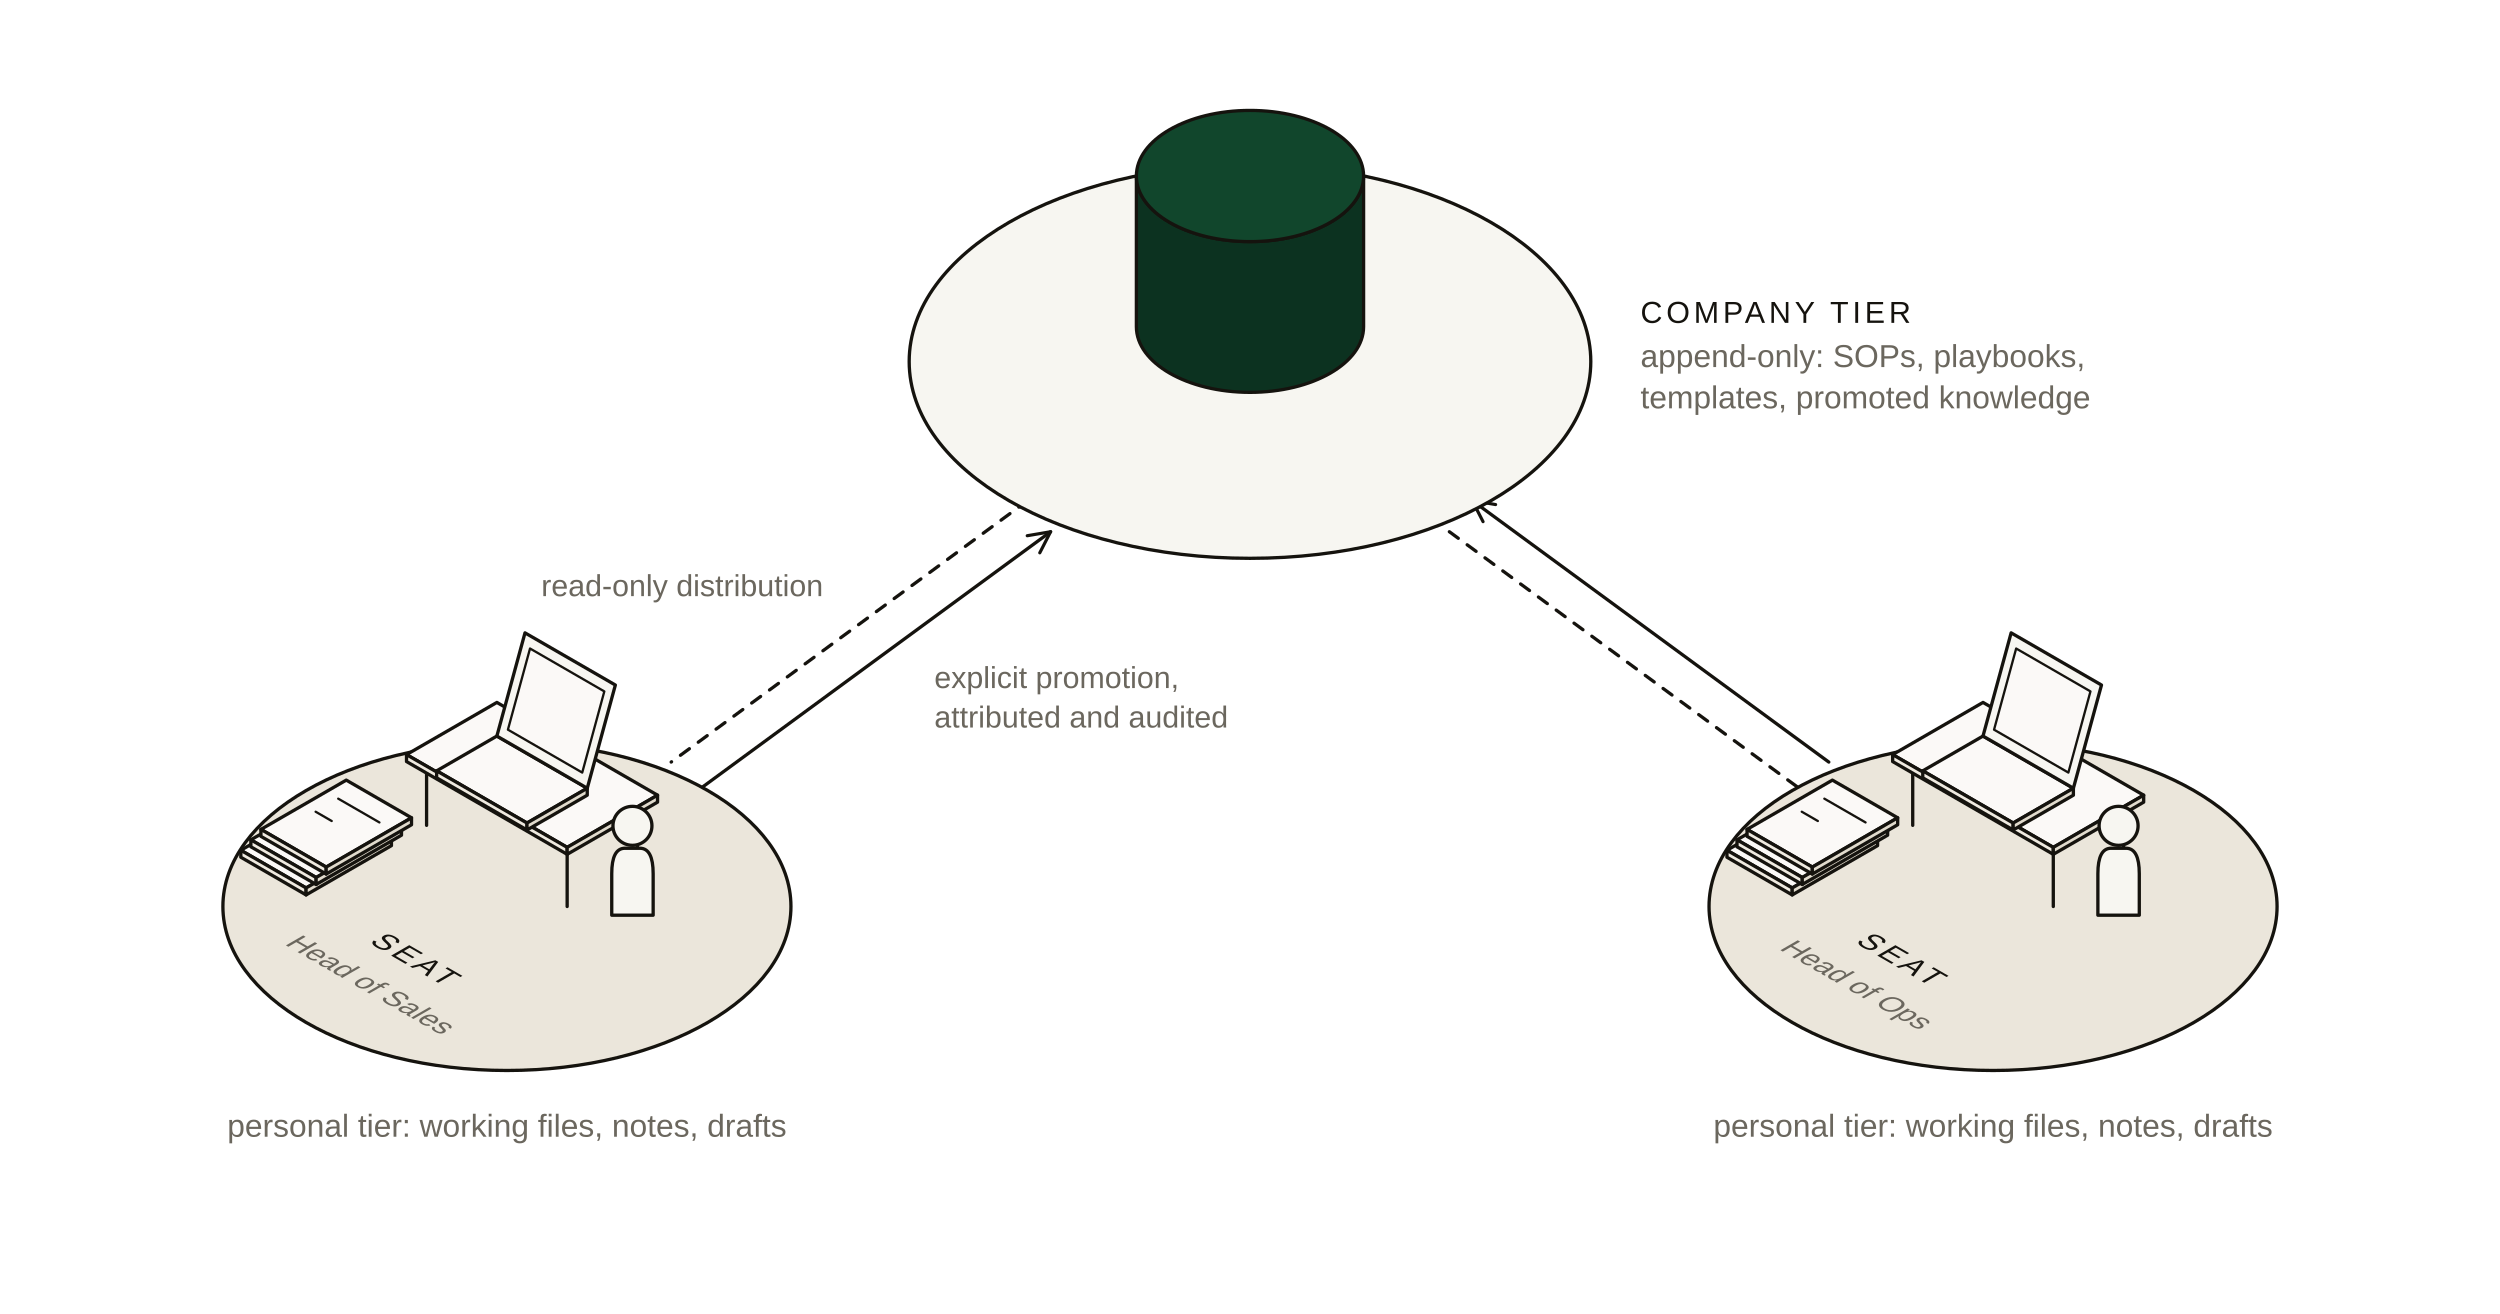
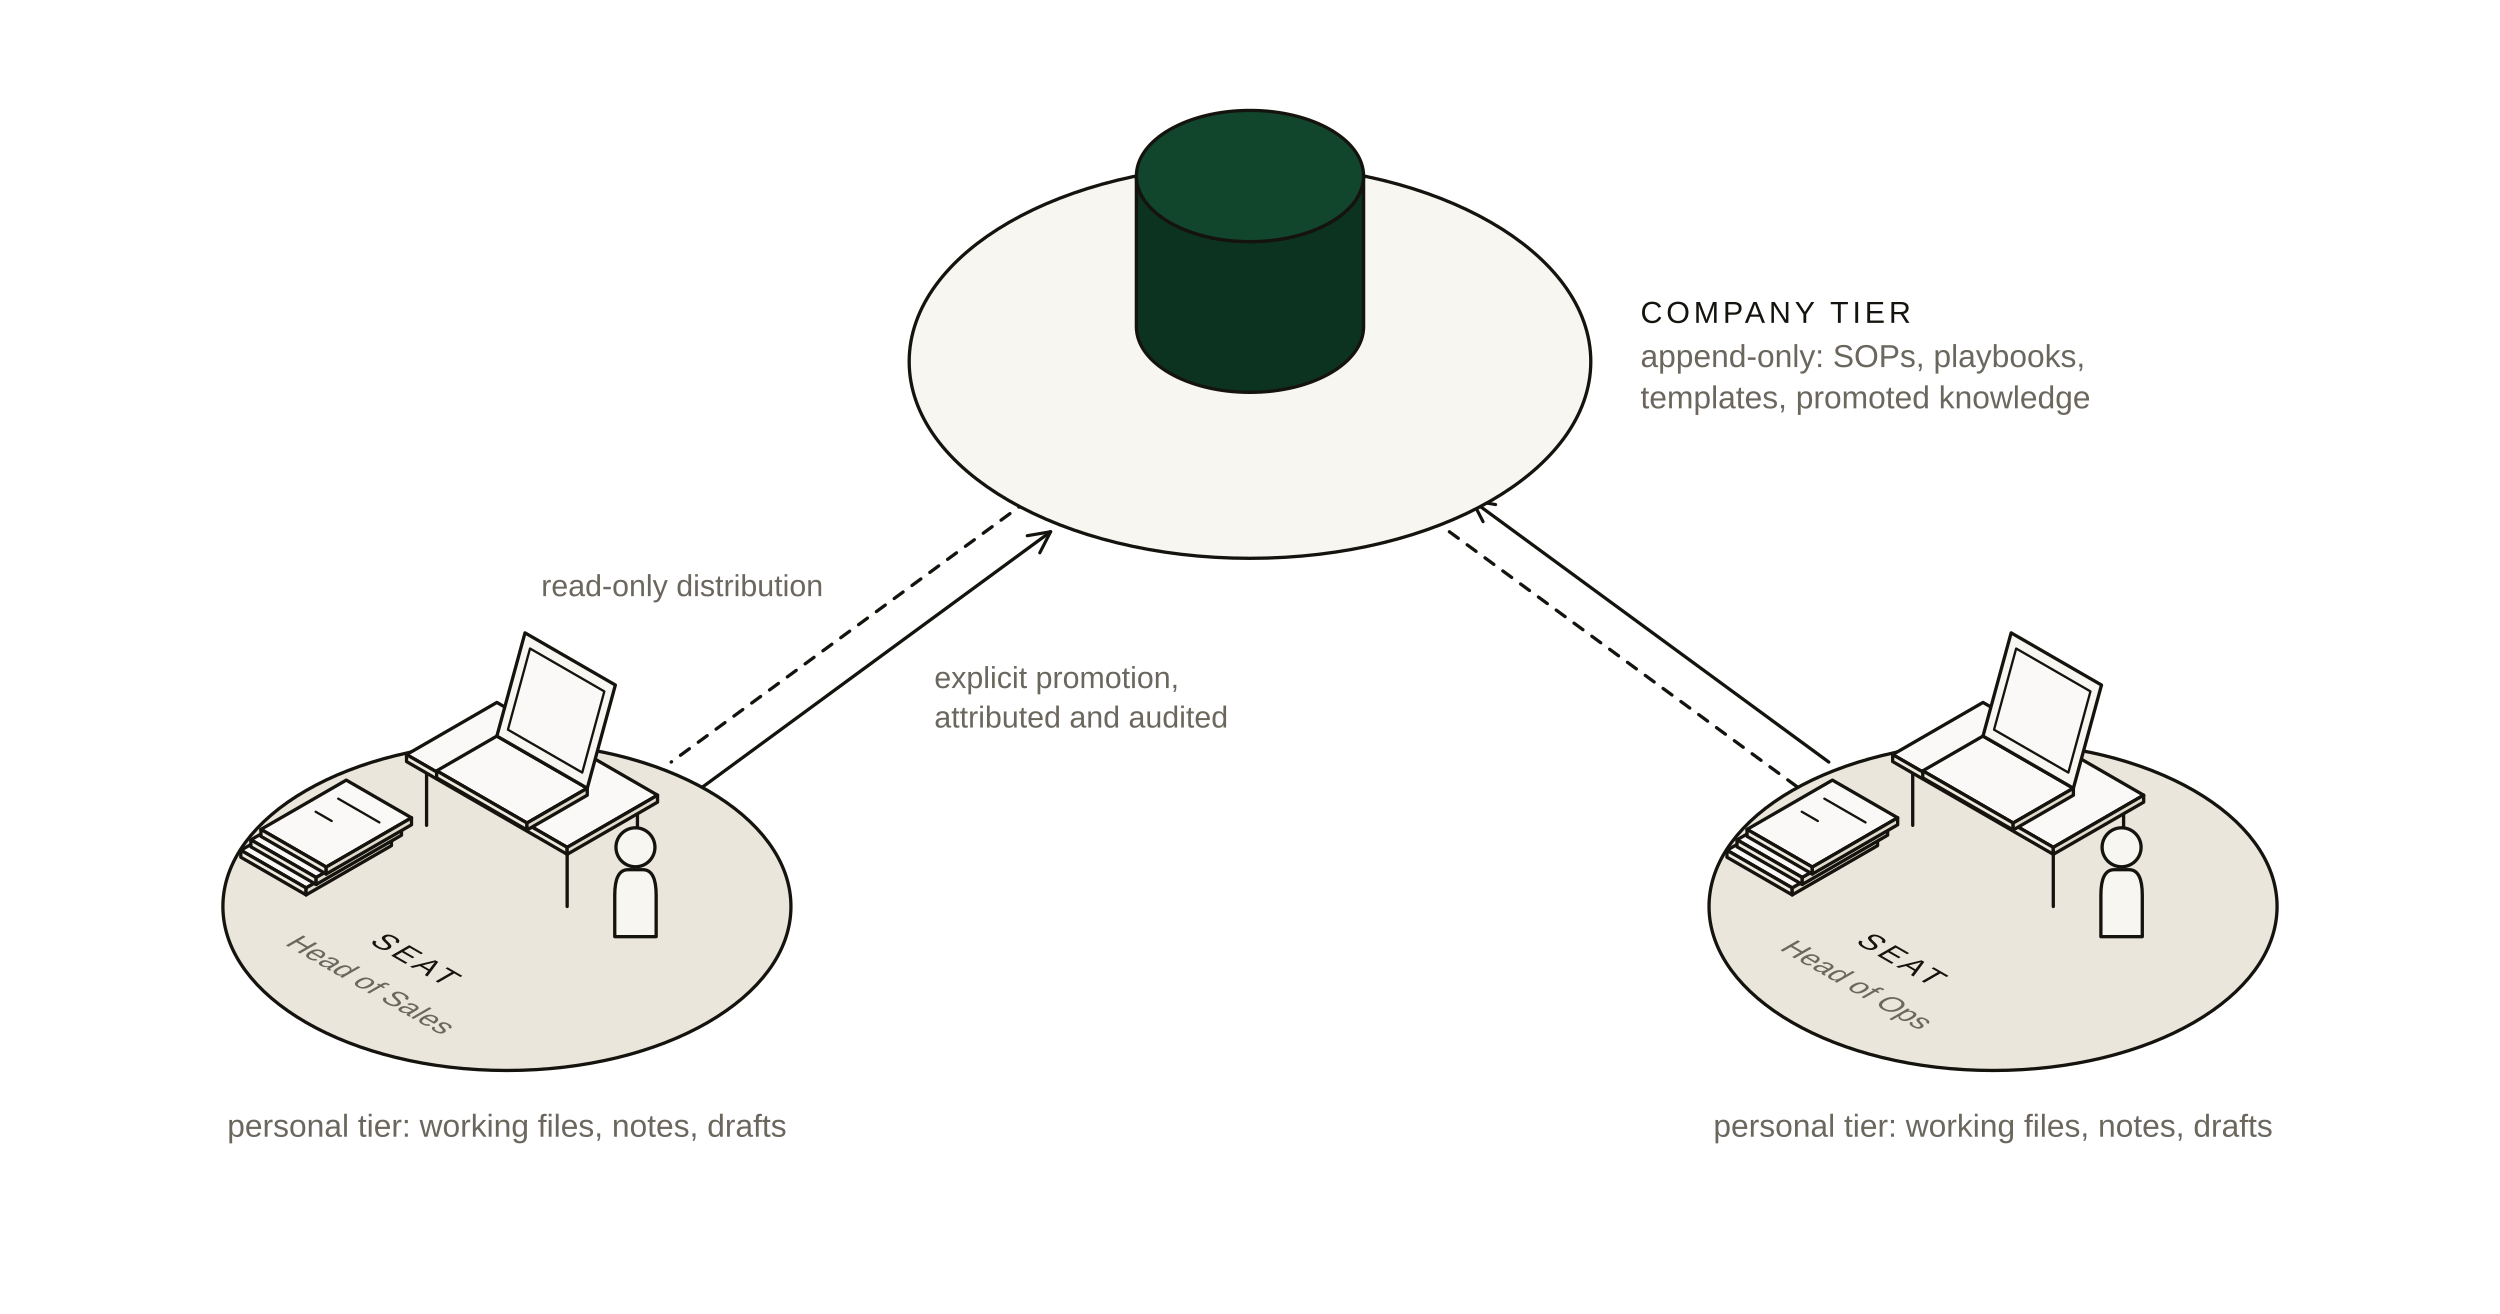
<svg xmlns="http://www.w3.org/2000/svg" viewBox="-452.78 -265.36 905.57 475.76" width="100%" role="img" aria-labelledby="knowledge-tiers-t knowledge-tiers-d" style="display:block;height:auto;max-width:100%" stroke-linejoin="round" stroke-linecap="round">
  <defs>
    <marker id="arrow" viewBox="0 0 10 10" refX="9" refY="5" markerWidth="8" markerHeight="8" orient="auto-start-reverse">
      <path d="M1,1 L9,5 L1,9" fill="none" stroke="#15130e" stroke-width="1.2" stroke-linejoin="round" />
    </marker>
    <marker id="arrow-accent" viewBox="0 0 10 10" refX="9" refY="5" markerWidth="8" markerHeight="8" orient="auto-start-reverse">
      <path d="M1,1 L9,5 L1,9" fill="none" stroke="#11462c" stroke-width="1.3" stroke-linejoin="round" />
    </marker>
  </defs>
  <line x1="-201.38" y1="21.97" x2="-72.22" y2="-72.75" stroke="#15130e" stroke-width="1.2" marker-end="url(#arrow)" />
  <line x1="-80.5" y1="-84.04" x2="-209.66" y2="10.68" stroke="#15130e" stroke-width="1.2" stroke-dasharray="4 4" />
  <line x1="209.66" y1="10.68" x2="80.5" y2="-84.04" stroke="#15130e" stroke-width="1.2" marker-end="url(#arrow)" />
  <line x1="72.22" y1="-72.75" x2="201.38" y2="21.97" stroke="#15130e" stroke-width="1.2" stroke-dasharray="4 4" />
  <ellipse cx="0" cy="-134.4" rx="123.45" ry="71.28" fill="#f7f6f1" stroke="#15130e" stroke-width="1.2" />
  <path d="M-41.15,-147 A41.15,23.76 0 0 0 41.15,-147 L41.15,-201.6 A41.15,23.76 0 0 1 -41.15,-201.6 Z" fill="#0c3220" stroke="#15130e" stroke-width="1.2" />
  <ellipse cx="0" cy="-201.6" rx="41.15" ry="23.76" fill="#11462c" stroke="#15130e" stroke-width="1.2" />
  <ellipse cx="-269.16" cy="63" rx="102.88" ry="59.4" fill="#ebe6db" stroke="#15130e" stroke-width="1.2" />
  <ellipse cx="269.16" cy="63" rx="102.88" ry="59.4" fill="#ebe6db" stroke="#15130e" stroke-width="1.2" />
  <polygon points="-334.63,24.78 -310.99,38.43 -341.91,56.28 -365.55,42.63" fill="#fbf9f7" stroke="#15130e" stroke-width="1.2" />
  <polygon points="-365.55,42.63 -341.91,56.28 -341.91,58.8 -365.55,45.15" fill="#efeae0" stroke="#15130e" stroke-width="1.2" />
  <polygon points="-310.99,38.43 -341.91,56.28 -341.91,58.8 -310.99,40.95" fill="#e1dbcd" stroke="#15130e" stroke-width="1.2" />
  <polygon points="-330.99,21 -307.35,34.65 -338.27,52.5 -361.91,38.85" fill="#fbf9f7" stroke="#15130e" stroke-width="1.2" />
  <polygon points="-361.91,38.85 -338.27,52.5 -338.27,55.02 -361.91,41.37" fill="#efeae0" stroke="#15130e" stroke-width="1.2" />
  <polygon points="-307.35,34.65 -338.27,52.5 -338.27,55.02 -307.35,37.17" fill="#e1dbcd" stroke="#15130e" stroke-width="1.2" />
  <polygon points="-327.36,17.22 -303.72,30.87 -334.63,48.72 -358.27,35.07" fill="#fbf9f7" stroke="#15130e" stroke-width="1.2" />
  <polygon points="-358.27,35.07 -334.63,48.72 -334.63,51.24 -358.27,37.59" fill="#efeae0" stroke="#15130e" stroke-width="1.2" />
  <polygon points="-303.72,30.87 -334.63,48.72 -334.63,51.24 -303.72,33.39" fill="#e1dbcd" stroke="#15130e" stroke-width="1.2" />
  <line x1="-330.27" y1="23.94" x2="-315.35" y2="32.55" stroke="#15130e" stroke-width="0.84" />
  <line x1="-338.45" y1="28.67" x2="-332.63" y2="32.03" stroke="#15130e" stroke-width="0.84" />
  <polygon points="203.69,24.78 227.33,38.43 196.41,56.28 172.77,42.63" fill="#fbf9f7" stroke="#15130e" stroke-width="1.2" />
  <polygon points="172.77,42.63 196.41,56.28 196.41,58.8 172.77,45.15" fill="#efeae0" stroke="#15130e" stroke-width="1.2" />
  <polygon points="227.33,38.43 196.41,56.28 196.41,58.8 227.33,40.95" fill="#e1dbcd" stroke="#15130e" stroke-width="1.2" />
  <polygon points="207.33,21 230.97,34.65 200.05,52.5 176.41,38.85" fill="#fbf9f7" stroke="#15130e" stroke-width="1.2" />
  <polygon points="176.41,38.85 200.05,52.5 200.05,55.02 176.41,41.37" fill="#efeae0" stroke="#15130e" stroke-width="1.2" />
  <polygon points="230.97,34.65 200.05,52.5 200.05,55.02 230.97,37.17" fill="#e1dbcd" stroke="#15130e" stroke-width="1.2" />
  <polygon points="210.96,17.22 234.61,30.87 203.69,48.72 180.05,35.07" fill="#fbf9f7" stroke="#15130e" stroke-width="1.2" />
  <polygon points="180.05,35.07 203.69,48.72 203.69,51.24 180.05,37.59" fill="#efeae0" stroke="#15130e" stroke-width="1.2" />
  <polygon points="234.61,30.87 203.69,48.72 203.69,51.24 234.61,33.39" fill="#e1dbcd" stroke="#15130e" stroke-width="1.2" />
  <line x1="208.05" y1="23.94" x2="222.97" y2="32.55" stroke="#15130e" stroke-width="0.84" />
  <line x1="199.87" y1="28.67" x2="205.69" y2="32.03" stroke="#15130e" stroke-width="0.84" />
  <line x1="-272.8" y1="18.9" x2="-272.8" y2="-4.2" stroke="#15130e" stroke-width="1.2" />
  <line x1="-221.88" y1="48.3" x2="-221.88" y2="25.2" stroke="#15130e" stroke-width="1.2" />
  <line x1="-298.26" y1="33.6" x2="-298.26" y2="10.5" stroke="#15130e" stroke-width="1.2" />
  <line x1="-247.34" y1="63" x2="-247.34" y2="39.9" stroke="#15130e" stroke-width="1.2" />
  <polygon points="-272.8,-10.92 -214.6,22.68 -247.34,41.58 -305.53,7.98" fill="#fbf9f7" stroke="#15130e" stroke-width="1.2" />
  <polygon points="-305.53,7.98 -247.34,41.58 -247.34,44.1 -305.53,10.5" fill="#efeae0" stroke="#15130e" stroke-width="1.2" />
  <polygon points="-214.6,22.68 -247.34,41.58 -247.34,44.1 -214.6,25.2" fill="#e1dbcd" stroke="#15130e" stroke-width="1.2" />
  <polygon points="-272.8,1.26 -240.06,20.16 -261.89,32.76 -294.62,13.86" fill="#fbf9f7" stroke="#15130e" stroke-width="1.2" />
  <polygon points="-294.62,13.86 -261.89,32.76 -261.89,35.28 -294.62,16.38" fill="#efeae0" stroke="#15130e" stroke-width="1.2" />
  <polygon points="-240.06,20.16 -261.89,32.76 -261.89,35.28 -240.06,22.68" fill="#e1dbcd" stroke="#15130e" stroke-width="1.2" />
  <polygon points="-272.8,1.26 -240.06,20.16 -229.88,-17.22 -262.61,-36.12" fill="#f7f6f1" stroke="#15130e" stroke-width="1.2" />
  <polygon points="-268.8,-1.05 -241.88,14.49 -233.88,-14.91 -260.79,-30.45" fill="#fbf9f7" stroke="#15130e" stroke-width="0.84" />
-   <path d="M-231.19,66.15 L-231.19,51.11 Q-231.19,41.9 -226.39,41.9 L-220.99,41.9 Q-216.19,41.9 -216.19,51.11 L-216.19,66.15 Z" fill="#f7f6f1" stroke="#15130e" stroke-width="1.2" />
-   <ellipse cx="-223.69" cy="33.78" rx="7.06" ry="7.06" fill="#f7f6f1" stroke="#15130e" stroke-width="1.2" />
+   <path d="M-230.1,73.92 L-230.1,58.88 Q-230.1,49.67 -225.3,49.67 L-219.9,49.67 Q-215.1,49.67 -215.1,58.88 L-215.1,73.92 Z" fill="#f7f6f1" stroke="#15130e" stroke-width="1.2" />
+   <ellipse cx="-222.6" cy="41.55" rx="7.06" ry="7.06" fill="#f7f6f1" stroke="#15130e" stroke-width="1.2" />
  <line x1="265.52" y1="18.9" x2="265.52" y2="-4.2" stroke="#15130e" stroke-width="1.2" />
  <line x1="316.45" y1="48.3" x2="316.45" y2="25.2" stroke="#15130e" stroke-width="1.2" />
  <line x1="240.06" y1="33.6" x2="240.06" y2="10.5" stroke="#15130e" stroke-width="1.2" />
  <line x1="290.98" y1="63" x2="290.98" y2="39.9" stroke="#15130e" stroke-width="1.2" />
  <polygon points="265.52,-10.92 323.72,22.68 290.98,41.58 232.79,7.98" fill="#fbf9f7" stroke="#15130e" stroke-width="1.2" />
  <polygon points="232.79,7.98 290.98,41.58 290.98,44.1 232.79,10.5" fill="#efeae0" stroke="#15130e" stroke-width="1.2" />
  <polygon points="323.72,22.68 290.98,41.58 290.98,44.1 323.72,25.2" fill="#e1dbcd" stroke="#15130e" stroke-width="1.2" />
  <polygon points="265.52,1.26 298.26,20.16 276.44,32.76 243.7,13.86" fill="#fbf9f7" stroke="#15130e" stroke-width="1.2" />
  <polygon points="243.7,13.86 276.44,32.76 276.44,35.28 243.7,16.38" fill="#efeae0" stroke="#15130e" stroke-width="1.2" />
  <polygon points="298.26,20.16 276.44,32.76 276.44,35.28 298.26,22.68" fill="#e1dbcd" stroke="#15130e" stroke-width="1.2" />
  <polygon points="265.52,1.26 298.26,20.16 308.44,-17.22 275.71,-36.12" fill="#f7f6f1" stroke="#15130e" stroke-width="1.2" />
  <polygon points="269.52,-1.05 296.44,14.49 304.44,-14.91 277.53,-30.45" fill="#fbf9f7" stroke="#15130e" stroke-width="0.84" />
-   <path d="M307.13,66.15 L307.13,51.11 Q307.13,41.9 311.93,41.9 L317.33,41.9 Q322.13,41.9 322.13,51.11 L322.13,66.15 Z" fill="#f7f6f1" stroke="#15130e" stroke-width="1.2" />
-   <ellipse cx="314.63" cy="33.78" rx="7.06" ry="7.06" fill="#f7f6f1" stroke="#15130e" stroke-width="1.2" />
+   <path d="M308.22,73.92 L308.22,58.88 Q308.22,49.67 313.02,49.67 L318.42,49.67 Q323.22,49.67 323.22,58.88 L323.22,73.92 Z" fill="#f7f6f1" stroke="#15130e" stroke-width="1.2" />
+   <ellipse cx="315.72" cy="41.55" rx="7.06" ry="7.06" fill="#f7f6f1" stroke="#15130e" stroke-width="1.2" />
  <text x="-114.342" y="-16.126" font-family="Switzer, 'SF Pro Text', 'Helvetica Neue', Arial, sans-serif" font-size="11" font-weight="400" fill="#6b675e" text-anchor="start">
    <tspan x="-114.342" dy="0">explicit promotion,</tspan>
    <tspan x="-114.342" dy="14.3">attributed and audited</tspan>
  </text>
  <text x="-154.622" y="-49.416" font-family="Switzer, 'SF Pro Text', 'Helvetica Neue', Arial, sans-serif" font-size="11" font-weight="400" fill="#6b675e" text-anchor="end">read-only distribution</text>
  <text x="0" y="0" transform="matrix(0.8660254,0.5,-0.8660254,0.5,-305.53,84)" font-family="Switzer, 'SF Pro Text', 'Helvetica Neue', Arial, sans-serif" font-size="11" font-weight="500" fill="#15130e" text-anchor="middle" letter-spacing="1.4">SEAT</text>
  <text x="0" y="0" transform="matrix(0.8660254,0.5,-0.8660254,0.5,-321.38,93.15)" font-family="Switzer, 'SF Pro Text', 'Helvetica Neue', Arial, sans-serif" font-size="10.5" font-weight="400" fill="#6b675e" text-anchor="middle">Head of Sales</text>
  <text x="-269.16" y="146.397" font-family="Switzer, 'SF Pro Text', 'Helvetica Neue', Arial, sans-serif" font-size="11.5" font-weight="400" fill="#6b675e" text-anchor="middle">personal tier: working files, notes, drafts</text>
  <text x="0" y="0" transform="matrix(0.8660254,0.5,-0.8660254,0.5,232.79,84)" font-family="Switzer, 'SF Pro Text', 'Helvetica Neue', Arial, sans-serif" font-size="11" font-weight="500" fill="#15130e" text-anchor="middle" letter-spacing="1.4">SEAT</text>
  <text x="0" y="0" transform="matrix(0.8660254,0.5,-0.8660254,0.5,216.94,93.15)" font-family="Switzer, 'SF Pro Text', 'Helvetica Neue', Arial, sans-serif" font-size="10.5" font-weight="400" fill="#6b675e" text-anchor="middle">Head of Ops</text>
  <text x="269.16" y="146.397" font-family="Switzer, 'SF Pro Text', 'Helvetica Neue', Arial, sans-serif" font-size="11.5" font-weight="400" fill="#6b675e" text-anchor="middle">personal tier: working files, notes, drafts</text>
  <text x="141.454" y="-148.4" font-family="Switzer, 'SF Pro Text', 'Helvetica Neue', Arial, sans-serif" font-size="11" font-weight="500" fill="#15130e" text-anchor="start" letter-spacing="1.4">COMPANY TIER</text>
  <text x="141.454" y="-132.4" font-family="Switzer, 'SF Pro Text', 'Helvetica Neue', Arial, sans-serif" font-size="11.5" font-weight="400" fill="#6b675e" text-anchor="start">
    <tspan x="141.454" dy="0">append-only: SOPs, playbooks,</tspan>
    <tspan x="141.454" dy="14.95">templates, promoted knowledge</tspan>
  </text>
</svg>
